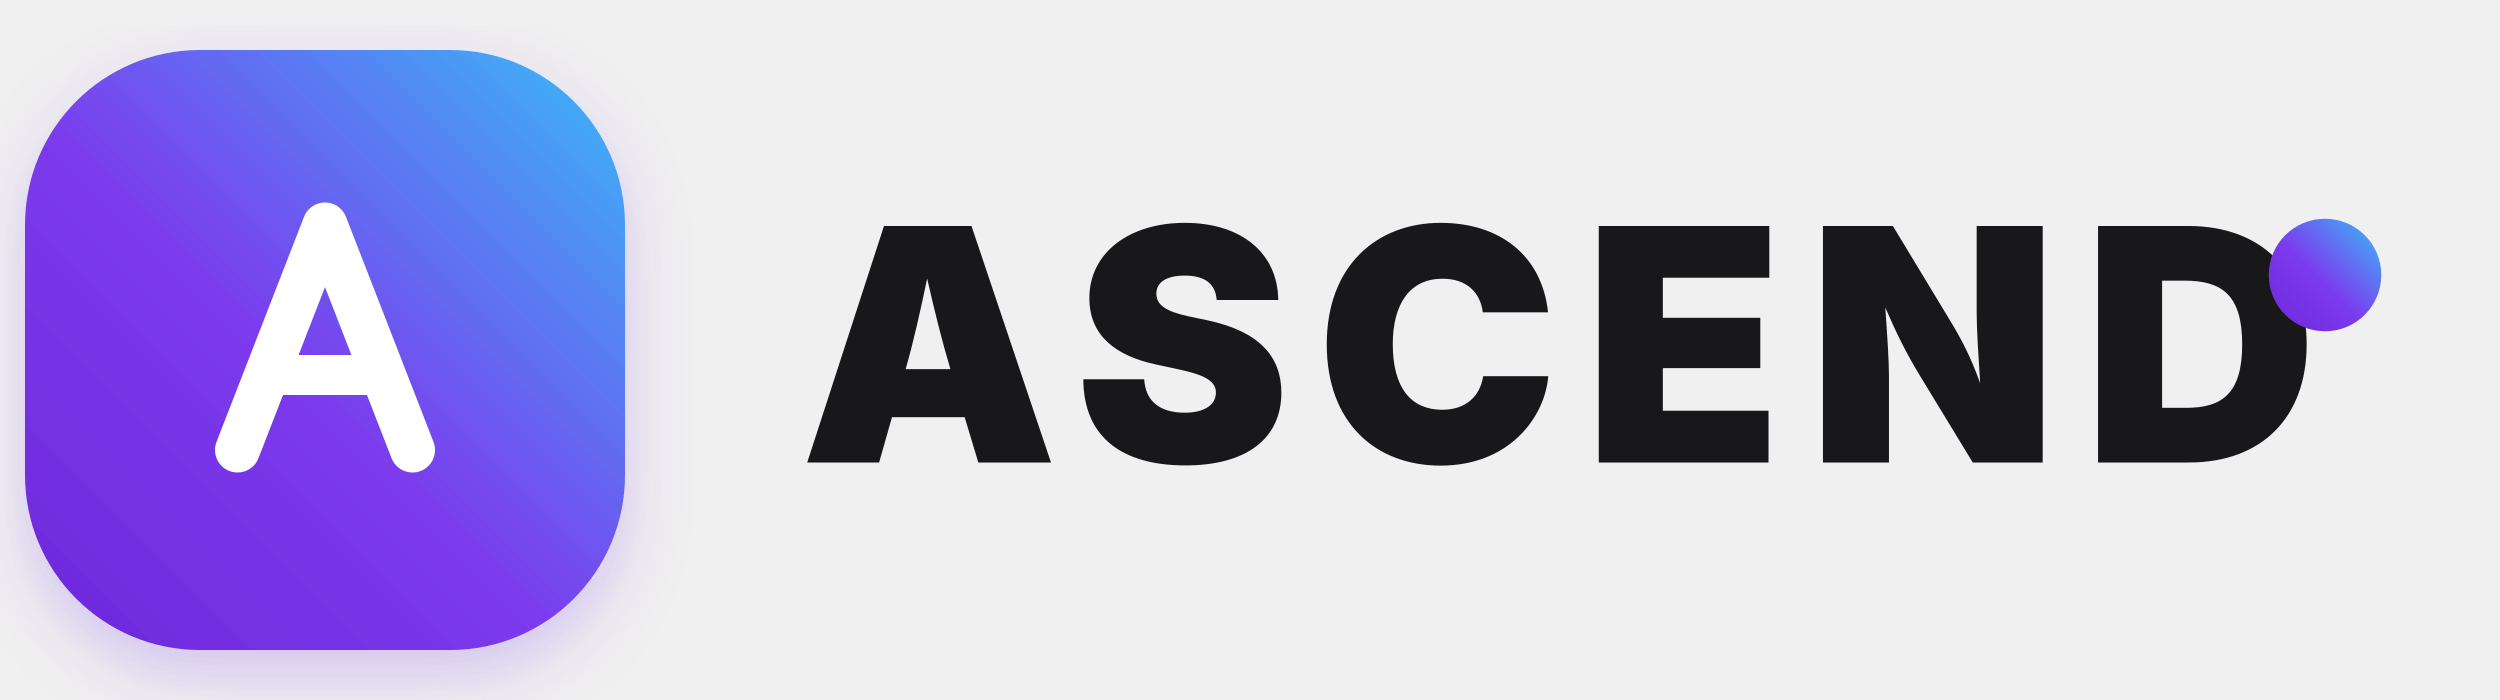
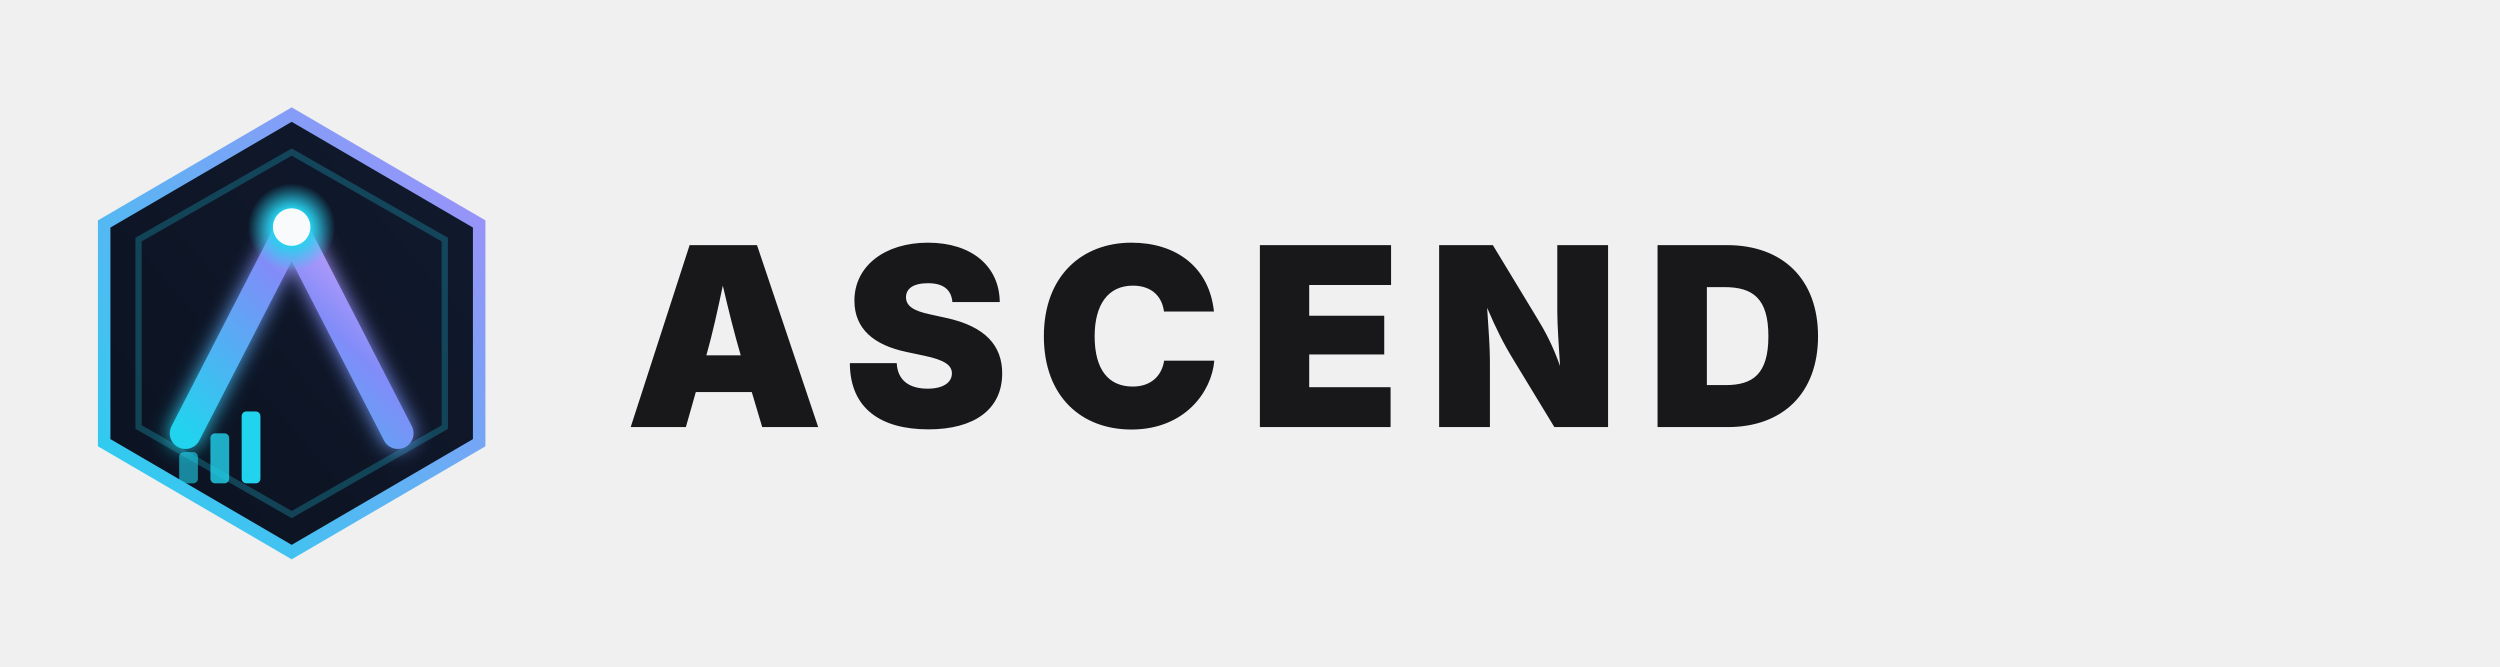
- <svg xmlns="http://www.w3.org/2000/svg" width="200" height="56" viewBox="0 0 200 56" fill="none">
+ <svg xmlns="http://www.w3.org/2000/svg" width="240" height="64" viewBox="0 0 240 64" fill="none">
  <defs>
-     <linearGradient id="ascendGrad" x1="0%" y1="100%" x2="100%" y2="0%">
-       <stop offset="0%" stop-color="#6D28D9" />
-       <stop offset="45%" stop-color="#7C3AED" />
-       <stop offset="100%" stop-color="#38BDF8" />
+     <linearGradient id="hexFill" x1="0%" y1="100%" x2="100%" y2="0%">
+       <stop offset="0%" stop-color="#0B1220" />
+       <stop offset="100%" stop-color="#111A2E" />
    </linearGradient>
-     <filter id="badgeShadow" x="-20%" y="-20%" width="140%" height="140%" filterUnits="userSpaceOnUse">
-       <feDropShadow dx="0" dy="2" stdDeviation="2.5" flood-color="#7C3AED" flood-opacity="0.25" />
+     <linearGradient id="hexStroke" x1="0%" y1="100%" x2="100%" y2="0%">
+       <stop offset="0%" stop-color="#22D3EE" />
+       <stop offset="100%" stop-color="#A78BFA" />
+     </linearGradient>
+     <linearGradient id="ascentLine" x1="0%" y1="100%" x2="100%" y2="0%">
+       <stop offset="0%" stop-color="#22D3EE" />
+       <stop offset="60%" stop-color="#818CF8" />
+       <stop offset="100%" stop-color="#F0ABFC" />
+     </linearGradient>
+     <radialGradient id="nodeGlow" cx="50%" cy="50%" r="50%">
+       <stop offset="0%" stop-color="#FFFFFF" />
+       <stop offset="40%" stop-color="#22D3EE" />
+       <stop offset="100%" stop-color="#22D3EE" stop-opacity="0" />
+     </radialGradient>
+     <filter id="glow" x="-60%" y="-60%" width="220%" height="220%">
+       <feGaussianBlur stdDeviation="3" result="b" />
+       <feMerge>
+         <feMergeNode in="b" />
+         <feMergeNode in="SourceGraphic" />
+       </feMerge>
    </filter>
  </defs>
-   <rect x="2" y="4" width="48" height="48" rx="14" fill="url(#ascendGrad)" filter="url(#badgeShadow)" />
-   <path d="M19 36L26 18L33 36" stroke="#FFFFFF" stroke-width="3.6" stroke-linecap="round" stroke-linejoin="round" />
-   <path d="M21.5 30H30.5" stroke="#FFFFFF" stroke-width="3.2" stroke-linecap="round" />
-   <text x="64" y="37" font-family="Inter, -apple-system, BlinkMacSystemFont, 'SF Pro Display', 'Segoe UI', sans-serif" font-weight="900" font-size="26" letter-spacing="2" fill="#18181B">ASCEND</text>
-   <circle cx="186" cy="22" r="4.5" fill="url(#ascendGrad)" />
+   <g transform="translate(4, 8) scale(0.3)">
+     <polygon points="80,10 140,45 140,115 80,150 20,115 20,45" fill="url(#hexFill)" stroke="url(#hexStroke)" stroke-width="4" />
+     <polygon points="80,22 129,50 129,110 80,138 31,110 31,50" fill="none" stroke="#22D3EE" stroke-opacity="0.25" stroke-width="2" />
+     <rect x="44" y="118" width="6" height="10" rx="1.5" fill="#22D3EE" opacity="0.6" />
+     <rect x="54" y="112" width="6" height="16" rx="1.5" fill="#22D3EE" opacity="0.8" />
+     <rect x="64" y="105" width="6" height="23" rx="1.5" fill="#22D3EE" opacity="1.0" />
+     <g filter="url(#glow)">
+       <path d="M46 112 L80 46 L114 112" fill="none" stroke="url(#ascentLine)" stroke-width="10" stroke-linecap="round" stroke-linejoin="round" />
+       <path d="M62 84 L98 84" fill="none" stroke="url(#ascentLine)" stroke-width="8" stroke-linecap="round" opacity="0.9" />
+     </g>
+     <circle cx="80" cy="46" r="14" fill="url(#nodeGlow)" />
+     <circle cx="80" cy="46" r="6" fill="#F8FAFC" />
+   </g>
+   <text x="60" y="41" font-family="-apple-system, BlinkMacSystemFont, 'SF Pro Display', 'Inter', sans-serif" font-weight="900" font-size="24" letter-spacing="2.5" fill="#18181B">ASCEND</text>
</svg>
